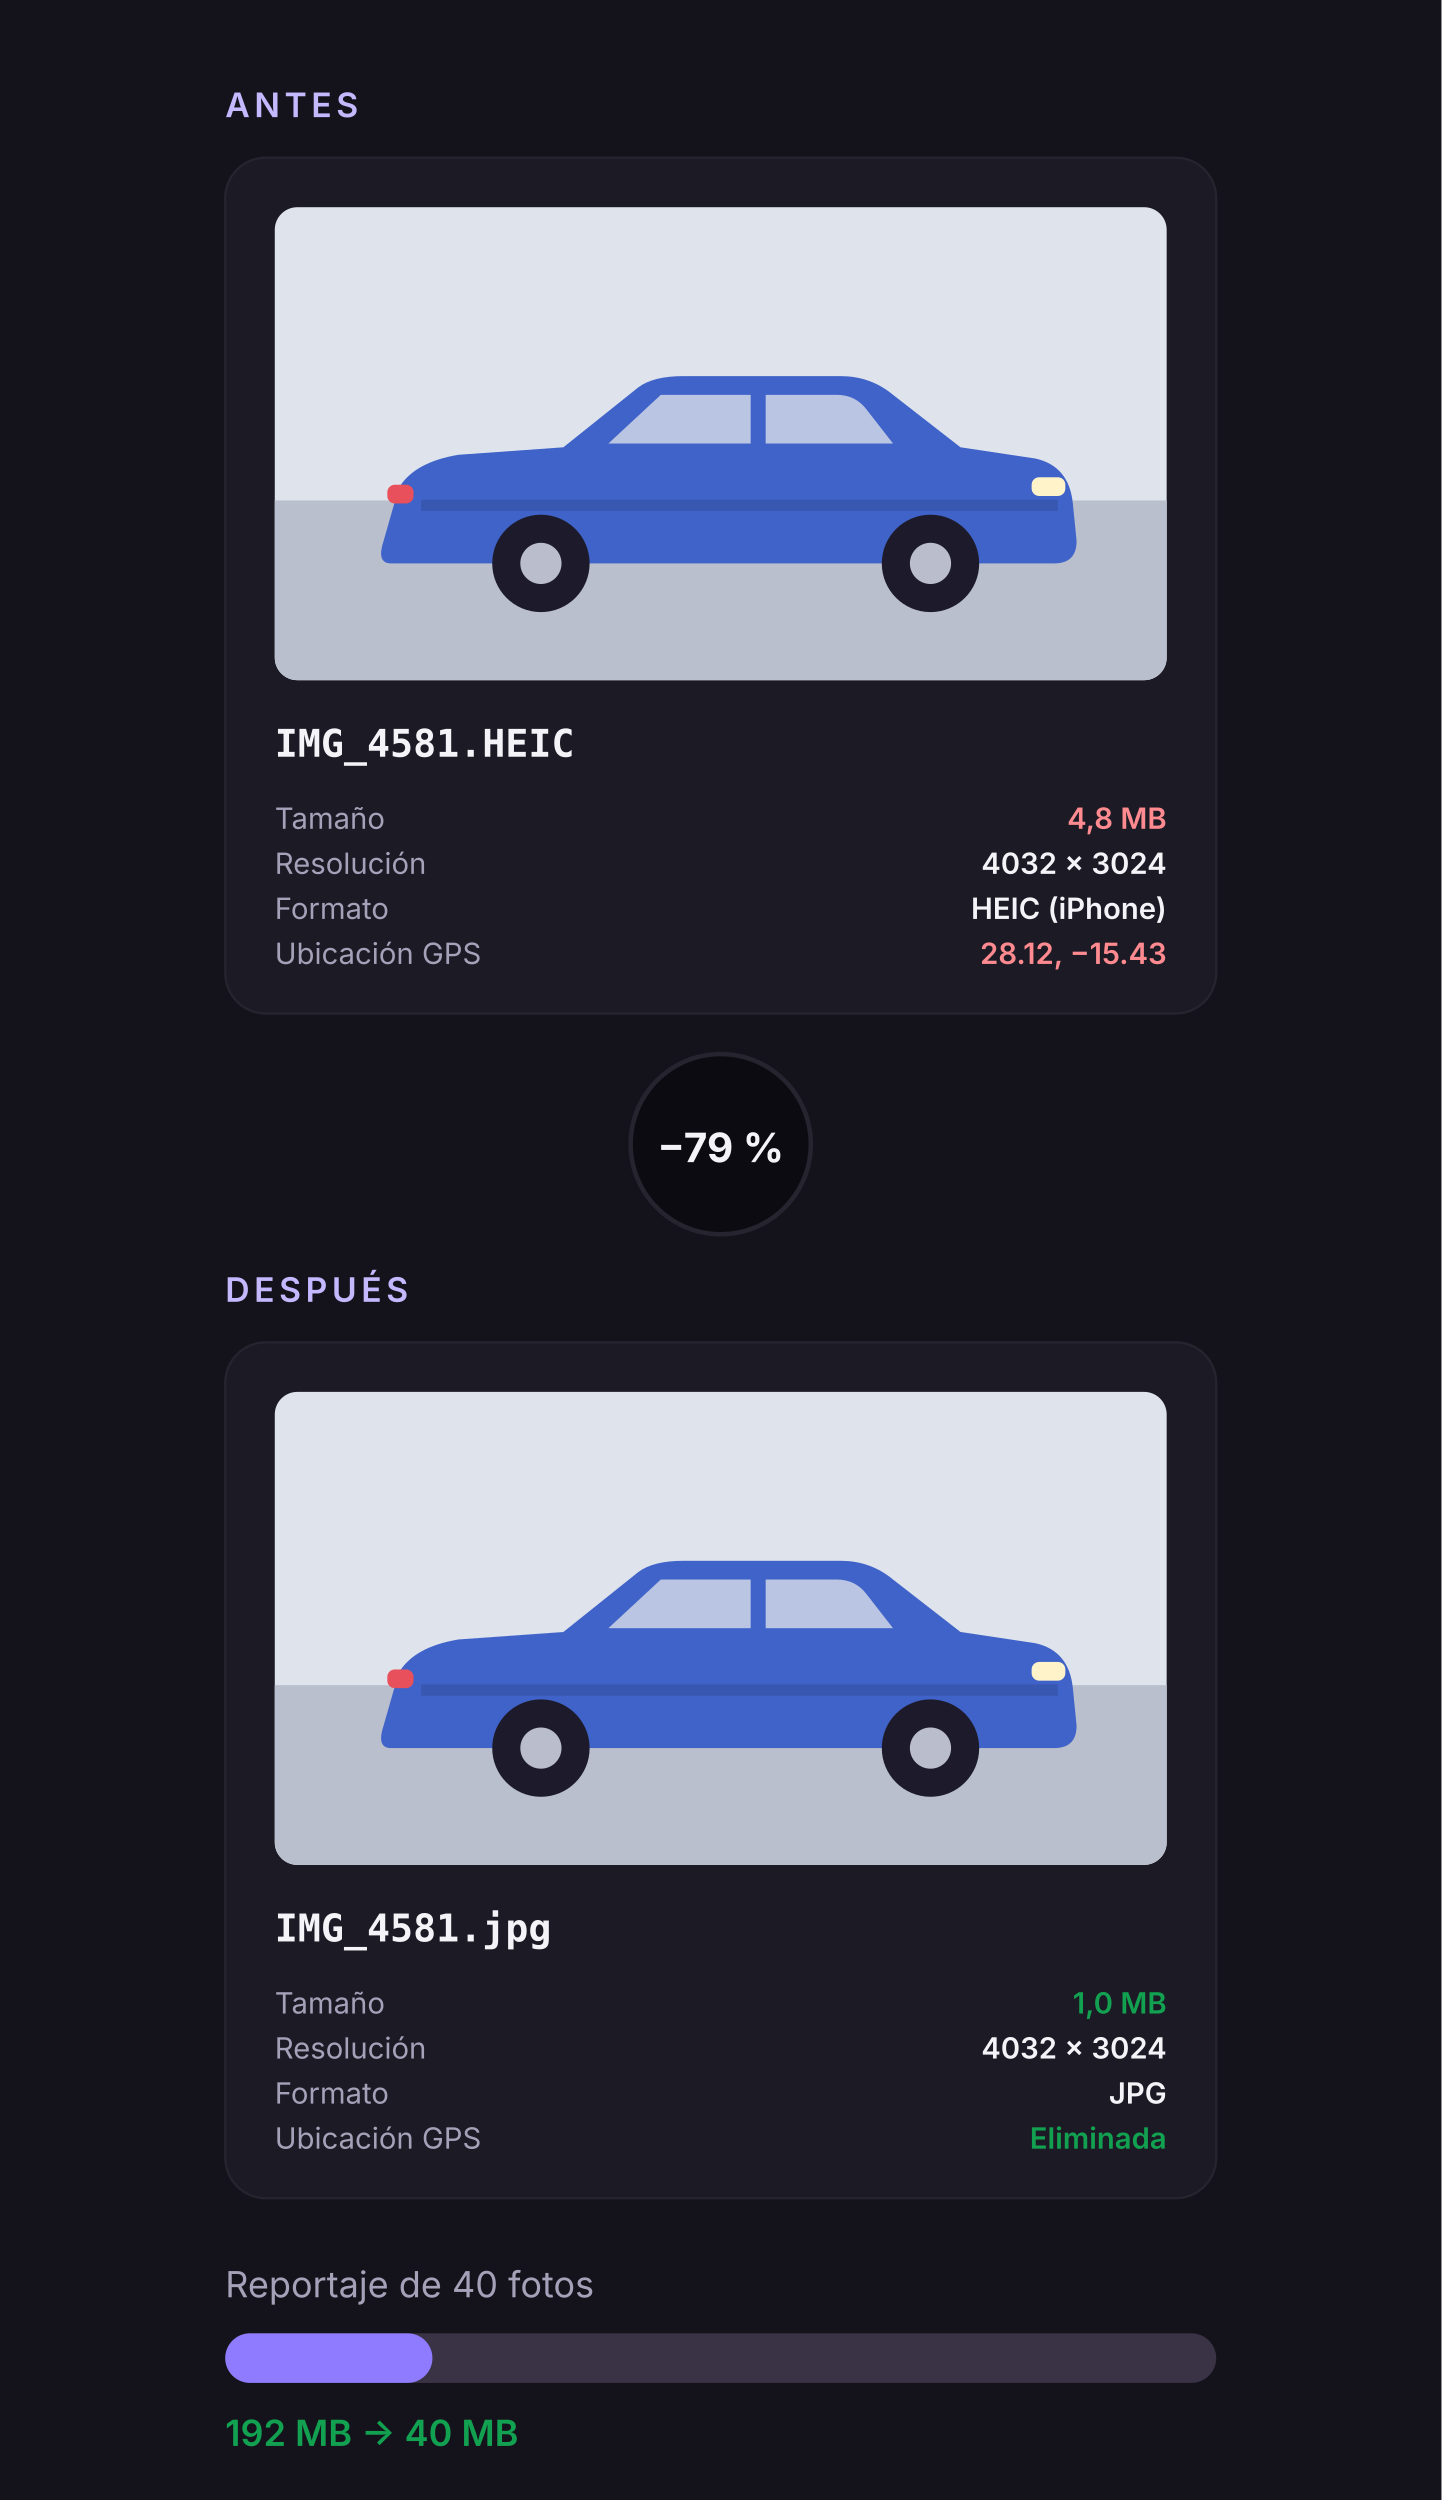
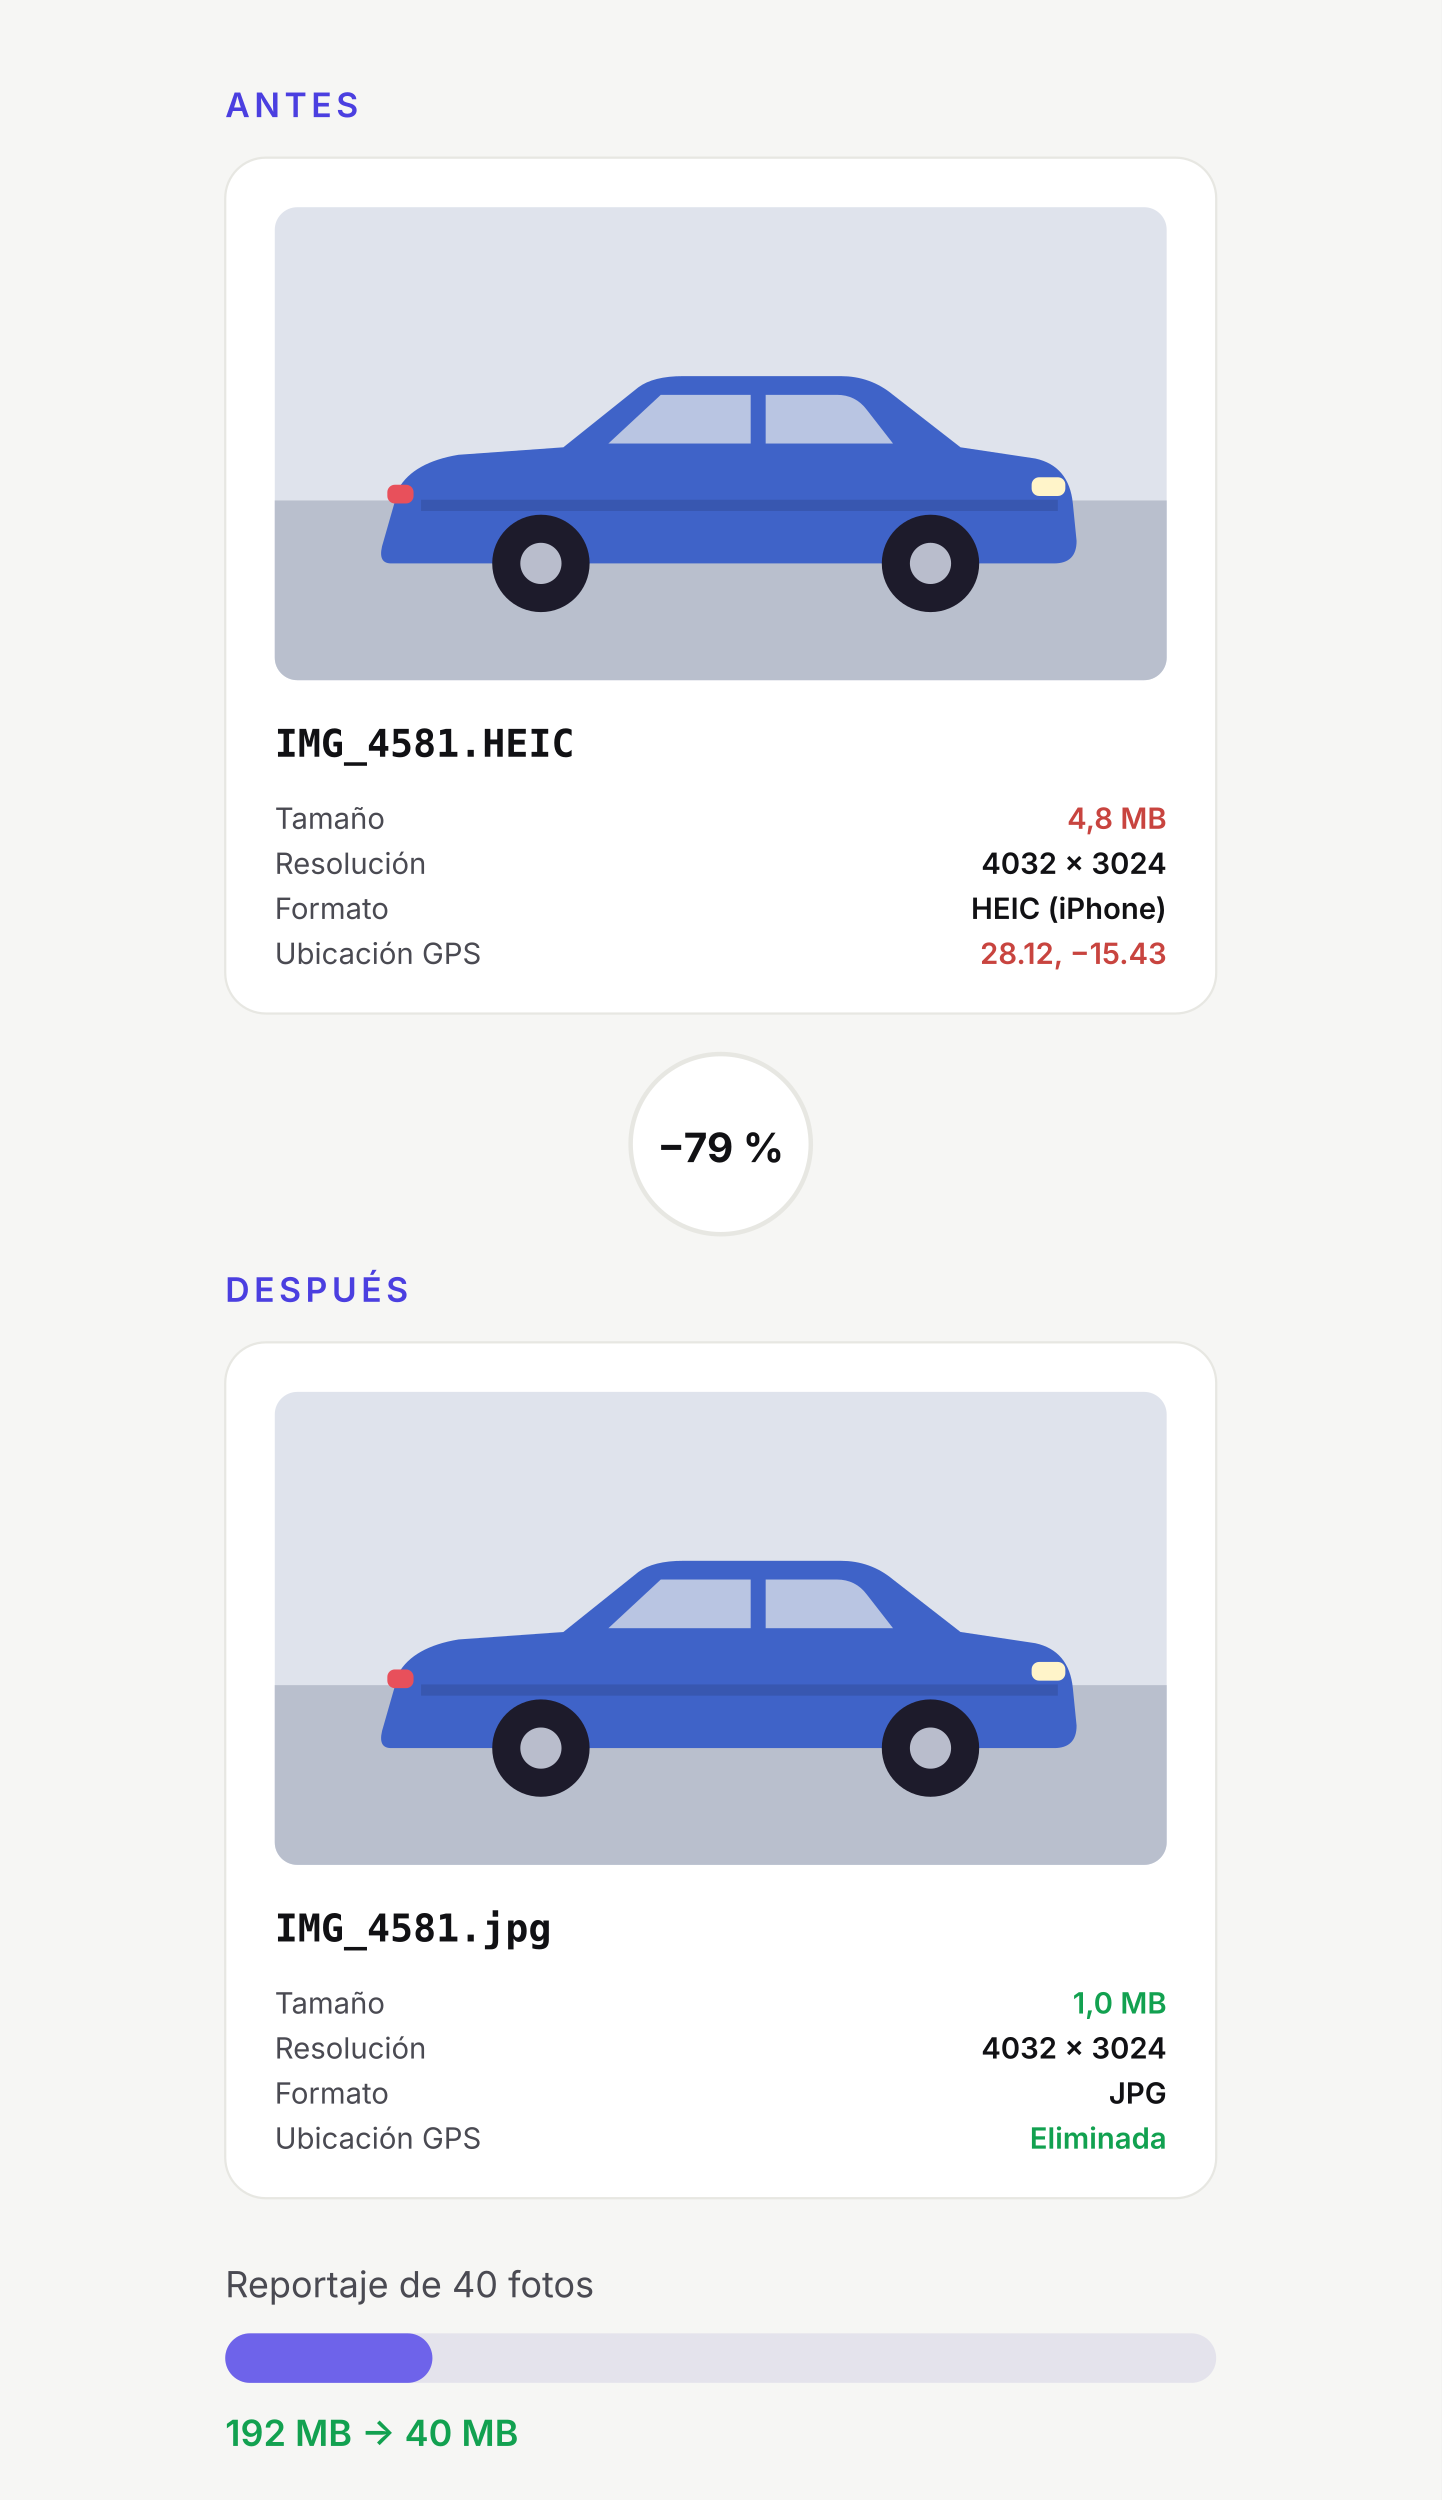
<svg xmlns="http://www.w3.org/2000/svg" viewBox="0 0 640 1110" width="640" height="1110" role="img" aria-labelledby="t">
-   <rect x="0" y="0" width="640" height="1110" rx="0" fill="#14131b" />
-   <text x="100" y="52" font-family="Segoe UI, Inter, -apple-system, system-ui, sans-serif" font-size="15" font-weight="600" fill="#c4b8ff" text-anchor="start" letter-spacing="2">ANTES</text>
-   <rect x="100" y="70" width="440" height="380" rx="18" fill="#1b1a25" stroke="#26242f" />
+   <rect x="0" y="0" width="640" height="1110" rx="0" fill="#f6f6f4" />
+   <text x="100" y="52" font-family="Segoe UI, Inter, -apple-system, system-ui, sans-serif" font-size="15" font-weight="600" fill="#4b3fe0" text-anchor="start" letter-spacing="2">ANTES</text>
+   <rect x="100" y="70" width="440" height="380" rx="18" fill="#ffffff" stroke="#e7e7e2" />
  <g>
    <clipPath id="c41977182">
      <rect x="122" y="92" width="396" height="210" rx="10" />
    </clipPath>
    <g clip-path="url(#c41977182)">
      <rect x="122" y="92" width="396" height="210" rx="0" fill="#dfe3ec" />
      <rect x="122" y="222.2" width="396" height="79.8" rx="0" fill="#b9bfcd" />
      <g transform="translate(153.68,148.7) scale(1.6632)">
        <path d="M10,55 L14,41 Q18,34 30,32 L58,30 L78,14 Q82,11 90,11 L132,11 Q140,11 146,16 L164,30 L184,33 Q193,35 194,45 L195,55 Q195,61 189,61 L12,61 Q8,61 10,55 Z" fill="#3f63c8" />
        <path d="M84,16 L108,16 L108,29 L70,29 Z M112,16 L131,16 Q136,16 139,20 L146,29 L112,29 Z" fill="#cfd6e6" fill-opacity=".85" />
        <rect x="20" y="44" width="170" height="3" fill="#000" fill-opacity=".12" />
        <rect x="183" y="38" width="9" height="5" rx="2" fill="#fff4c9" />
        <rect x="11" y="40" width="7" height="5" rx="2" fill="#e8505b" />
        <circle cx="52" cy="61" r="13" fill="#1d1b2b" />
        <circle cx="52" cy="61" r="5.5" fill="#b9bdcc" />
        <circle cx="156" cy="61" r="13" fill="#1d1b2b" />
        <circle cx="156" cy="61" r="5.5" fill="#b9bdcc" />
      </g>
    </g>
  </g>
-   <text x="122" y="336" font-family="Cascadia Mono, Consolas, ui-monospace, monospace" font-size="17" font-weight="600" fill="#f4f3f8" text-anchor="start">IMG_4581.HEIC</text>
-   <text x="122" y="368" font-family="Segoe UI, Inter, -apple-system, system-ui, sans-serif" font-size="13" font-weight="400" fill="#a4a1b8" text-anchor="start">Tamaño</text>
-   <text x="518" y="368" font-family="Segoe UI, Inter, -apple-system, system-ui, sans-serif" font-size="13" font-weight="600" fill="#ff8a8f" text-anchor="end">4,8 MB</text>
-   <text x="122" y="388" font-family="Segoe UI, Inter, -apple-system, system-ui, sans-serif" font-size="13" font-weight="400" fill="#a4a1b8" text-anchor="start">Resolución</text>
-   <text x="518" y="388" font-family="Segoe UI, Inter, -apple-system, system-ui, sans-serif" font-size="13" font-weight="600" fill="#f4f3f8" text-anchor="end">4032 × 3024</text>
-   <text x="122" y="408" font-family="Segoe UI, Inter, -apple-system, system-ui, sans-serif" font-size="13" font-weight="400" fill="#a4a1b8" text-anchor="start">Formato</text>
-   <text x="518" y="408" font-family="Segoe UI, Inter, -apple-system, system-ui, sans-serif" font-size="13" font-weight="600" fill="#f4f3f8" text-anchor="end">HEIC (iPhone)</text>
-   <text x="122" y="428" font-family="Segoe UI, Inter, -apple-system, system-ui, sans-serif" font-size="13" font-weight="400" fill="#a4a1b8" text-anchor="start">Ubicación GPS</text>
-   <text x="518" y="428" font-family="Segoe UI, Inter, -apple-system, system-ui, sans-serif" font-size="13" font-weight="600" fill="#ff8a8f" text-anchor="end">28.12, −15.43</text>
-   <circle cx="320" cy="508" r="40" fill="#0c0b11" stroke="#26242f" stroke-width="2" />
-   <text x="320" y="516" font-family="Segoe UI, Inter, -apple-system, system-ui, sans-serif" font-size="18" font-weight="700" fill="#f4f3f8" text-anchor="middle">−79 %</text>
-   <text x="100" y="578" font-family="Segoe UI, Inter, -apple-system, system-ui, sans-serif" font-size="15" font-weight="600" fill="#c4b8ff" text-anchor="start" letter-spacing="2">DESPUÉS</text>
-   <rect x="100" y="596" width="440" height="380" rx="18" fill="#1b1a25" stroke="#26242f" />
+   <text x="122" y="336" font-family="Cascadia Mono, Consolas, ui-monospace, monospace" font-size="17" font-weight="600" fill="#111114" text-anchor="start">IMG_4581.HEIC</text>
+   <text x="122" y="368" font-family="Segoe UI, Inter, -apple-system, system-ui, sans-serif" font-size="13" font-weight="400" fill="#4a4a52" text-anchor="start">Tamaño</text>
+   <text x="518" y="368" font-family="Segoe UI, Inter, -apple-system, system-ui, sans-serif" font-size="13" font-weight="600" fill="#c8443f" text-anchor="end">4,8 MB</text>
+   <text x="122" y="388" font-family="Segoe UI, Inter, -apple-system, system-ui, sans-serif" font-size="13" font-weight="400" fill="#4a4a52" text-anchor="start">Resolución</text>
+   <text x="518" y="388" font-family="Segoe UI, Inter, -apple-system, system-ui, sans-serif" font-size="13" font-weight="600" fill="#111114" text-anchor="end">4032 × 3024</text>
+   <text x="122" y="408" font-family="Segoe UI, Inter, -apple-system, system-ui, sans-serif" font-size="13" font-weight="400" fill="#4a4a52" text-anchor="start">Formato</text>
+   <text x="518" y="408" font-family="Segoe UI, Inter, -apple-system, system-ui, sans-serif" font-size="13" font-weight="600" fill="#111114" text-anchor="end">HEIC (iPhone)</text>
+   <text x="122" y="428" font-family="Segoe UI, Inter, -apple-system, system-ui, sans-serif" font-size="13" font-weight="400" fill="#4a4a52" text-anchor="start">Ubicación GPS</text>
+   <text x="518" y="428" font-family="Segoe UI, Inter, -apple-system, system-ui, sans-serif" font-size="13" font-weight="600" fill="#c8443f" text-anchor="end">28.12, −15.43</text>
+   <circle cx="320" cy="508" r="40" fill="#ffffff" stroke="#e7e7e2" stroke-width="2" />
+   <text x="320" y="516" font-family="Segoe UI, Inter, -apple-system, system-ui, sans-serif" font-size="18" font-weight="700" fill="#111114" text-anchor="middle">−79 %</text>
+   <text x="100" y="578" font-family="Segoe UI, Inter, -apple-system, system-ui, sans-serif" font-size="15" font-weight="600" fill="#4b3fe0" text-anchor="start" letter-spacing="2">DESPUÉS</text>
+   <rect x="100" y="596" width="440" height="380" rx="18" fill="#ffffff" stroke="#e7e7e2" />
  <g>
    <clipPath id="c32552568">
      <rect x="122" y="618" width="396" height="210" rx="10" />
    </clipPath>
    <g clip-path="url(#c32552568)">
      <rect x="122" y="618" width="396" height="210" rx="0" fill="#dfe3ec" />
      <rect x="122" y="748.2" width="396" height="79.8" rx="0" fill="#b9bfcd" />
      <g transform="translate(153.68,674.7) scale(1.6632)">
        <path d="M10,55 L14,41 Q18,34 30,32 L58,30 L78,14 Q82,11 90,11 L132,11 Q140,11 146,16 L164,30 L184,33 Q193,35 194,45 L195,55 Q195,61 189,61 L12,61 Q8,61 10,55 Z" fill="#3f63c8" />
        <path d="M84,16 L108,16 L108,29 L70,29 Z M112,16 L131,16 Q136,16 139,20 L146,29 L112,29 Z" fill="#cfd6e6" fill-opacity=".85" />
        <rect x="20" y="44" width="170" height="3" fill="#000" fill-opacity=".12" />
        <rect x="183" y="38" width="9" height="5" rx="2" fill="#fff4c9" />
        <rect x="11" y="40" width="7" height="5" rx="2" fill="#e8505b" />
        <circle cx="52" cy="61" r="13" fill="#1d1b2b" />
        <circle cx="52" cy="61" r="5.5" fill="#b9bdcc" />
        <circle cx="156" cy="61" r="13" fill="#1d1b2b" />
        <circle cx="156" cy="61" r="5.5" fill="#b9bdcc" />
      </g>
    </g>
  </g>
-   <text x="122" y="862" font-family="Cascadia Mono, Consolas, ui-monospace, monospace" font-size="17" font-weight="600" fill="#f4f3f8" text-anchor="start">IMG_4581.jpg</text>
-   <text x="122" y="894" font-family="Segoe UI, Inter, -apple-system, system-ui, sans-serif" font-size="13" font-weight="400" fill="#a4a1b8" text-anchor="start">Tamaño</text>
+   <text x="122" y="862" font-family="Cascadia Mono, Consolas, ui-monospace, monospace" font-size="17" font-weight="600" fill="#111114" text-anchor="start">IMG_4581.jpg</text>
+   <text x="122" y="894" font-family="Segoe UI, Inter, -apple-system, system-ui, sans-serif" font-size="13" font-weight="400" fill="#4a4a52" text-anchor="start">Tamaño</text>
  <text x="518" y="894" font-family="Segoe UI, Inter, -apple-system, system-ui, sans-serif" font-size="13" font-weight="600" fill="#12a150" text-anchor="end">1,0 MB</text>
-   <text x="122" y="914" font-family="Segoe UI, Inter, -apple-system, system-ui, sans-serif" font-size="13" font-weight="400" fill="#a4a1b8" text-anchor="start">Resolución</text>
-   <text x="518" y="914" font-family="Segoe UI, Inter, -apple-system, system-ui, sans-serif" font-size="13" font-weight="600" fill="#f4f3f8" text-anchor="end">4032 × 3024</text>
-   <text x="122" y="934" font-family="Segoe UI, Inter, -apple-system, system-ui, sans-serif" font-size="13" font-weight="400" fill="#a4a1b8" text-anchor="start">Formato</text>
-   <text x="518" y="934" font-family="Segoe UI, Inter, -apple-system, system-ui, sans-serif" font-size="13" font-weight="600" fill="#f4f3f8" text-anchor="end">JPG</text>
-   <text x="122" y="954" font-family="Segoe UI, Inter, -apple-system, system-ui, sans-serif" font-size="13" font-weight="400" fill="#a4a1b8" text-anchor="start">Ubicación GPS</text>
+   <text x="122" y="914" font-family="Segoe UI, Inter, -apple-system, system-ui, sans-serif" font-size="13" font-weight="400" fill="#4a4a52" text-anchor="start">Resolución</text>
+   <text x="518" y="914" font-family="Segoe UI, Inter, -apple-system, system-ui, sans-serif" font-size="13" font-weight="600" fill="#111114" text-anchor="end">4032 × 3024</text>
+   <text x="122" y="934" font-family="Segoe UI, Inter, -apple-system, system-ui, sans-serif" font-size="13" font-weight="400" fill="#4a4a52" text-anchor="start">Formato</text>
+   <text x="518" y="934" font-family="Segoe UI, Inter, -apple-system, system-ui, sans-serif" font-size="13" font-weight="600" fill="#111114" text-anchor="end">JPG</text>
+   <text x="122" y="954" font-family="Segoe UI, Inter, -apple-system, system-ui, sans-serif" font-size="13" font-weight="400" fill="#4a4a52" text-anchor="start">Ubicación GPS</text>
  <text x="518" y="954" font-family="Segoe UI, Inter, -apple-system, system-ui, sans-serif" font-size="13" font-weight="600" fill="#12a150" text-anchor="end">Eliminada</text>
-   <text x="100" y="1020" font-family="Segoe UI, Inter, -apple-system, system-ui, sans-serif" font-size="16" font-weight="400" fill="#a4a1b8" text-anchor="start">Reportaje de 40 fotos</text>
-   <rect x="100" y="1036" width="440" height="22" rx="11" fill="#3a3346" />
-   <rect x="100" y="1036" width="92" height="22" rx="11" fill="#8f7bff" />
+   <text x="100" y="1020" font-family="Segoe UI, Inter, -apple-system, system-ui, sans-serif" font-size="16" font-weight="400" fill="#4a4a52" text-anchor="start">Reportaje de 40 fotos</text>
+   <rect x="100" y="1036" width="440" height="22" rx="11" fill="#e4e3ec" />
+   <rect x="100" y="1036" width="92" height="22" rx="11" fill="#6e63ea" />
  <text x="100" y="1086" font-family="Segoe UI, Inter, -apple-system, system-ui, sans-serif" font-size="16" font-weight="600" fill="#12a150" text-anchor="start">192 MB → 40 MB</text>
</svg>
